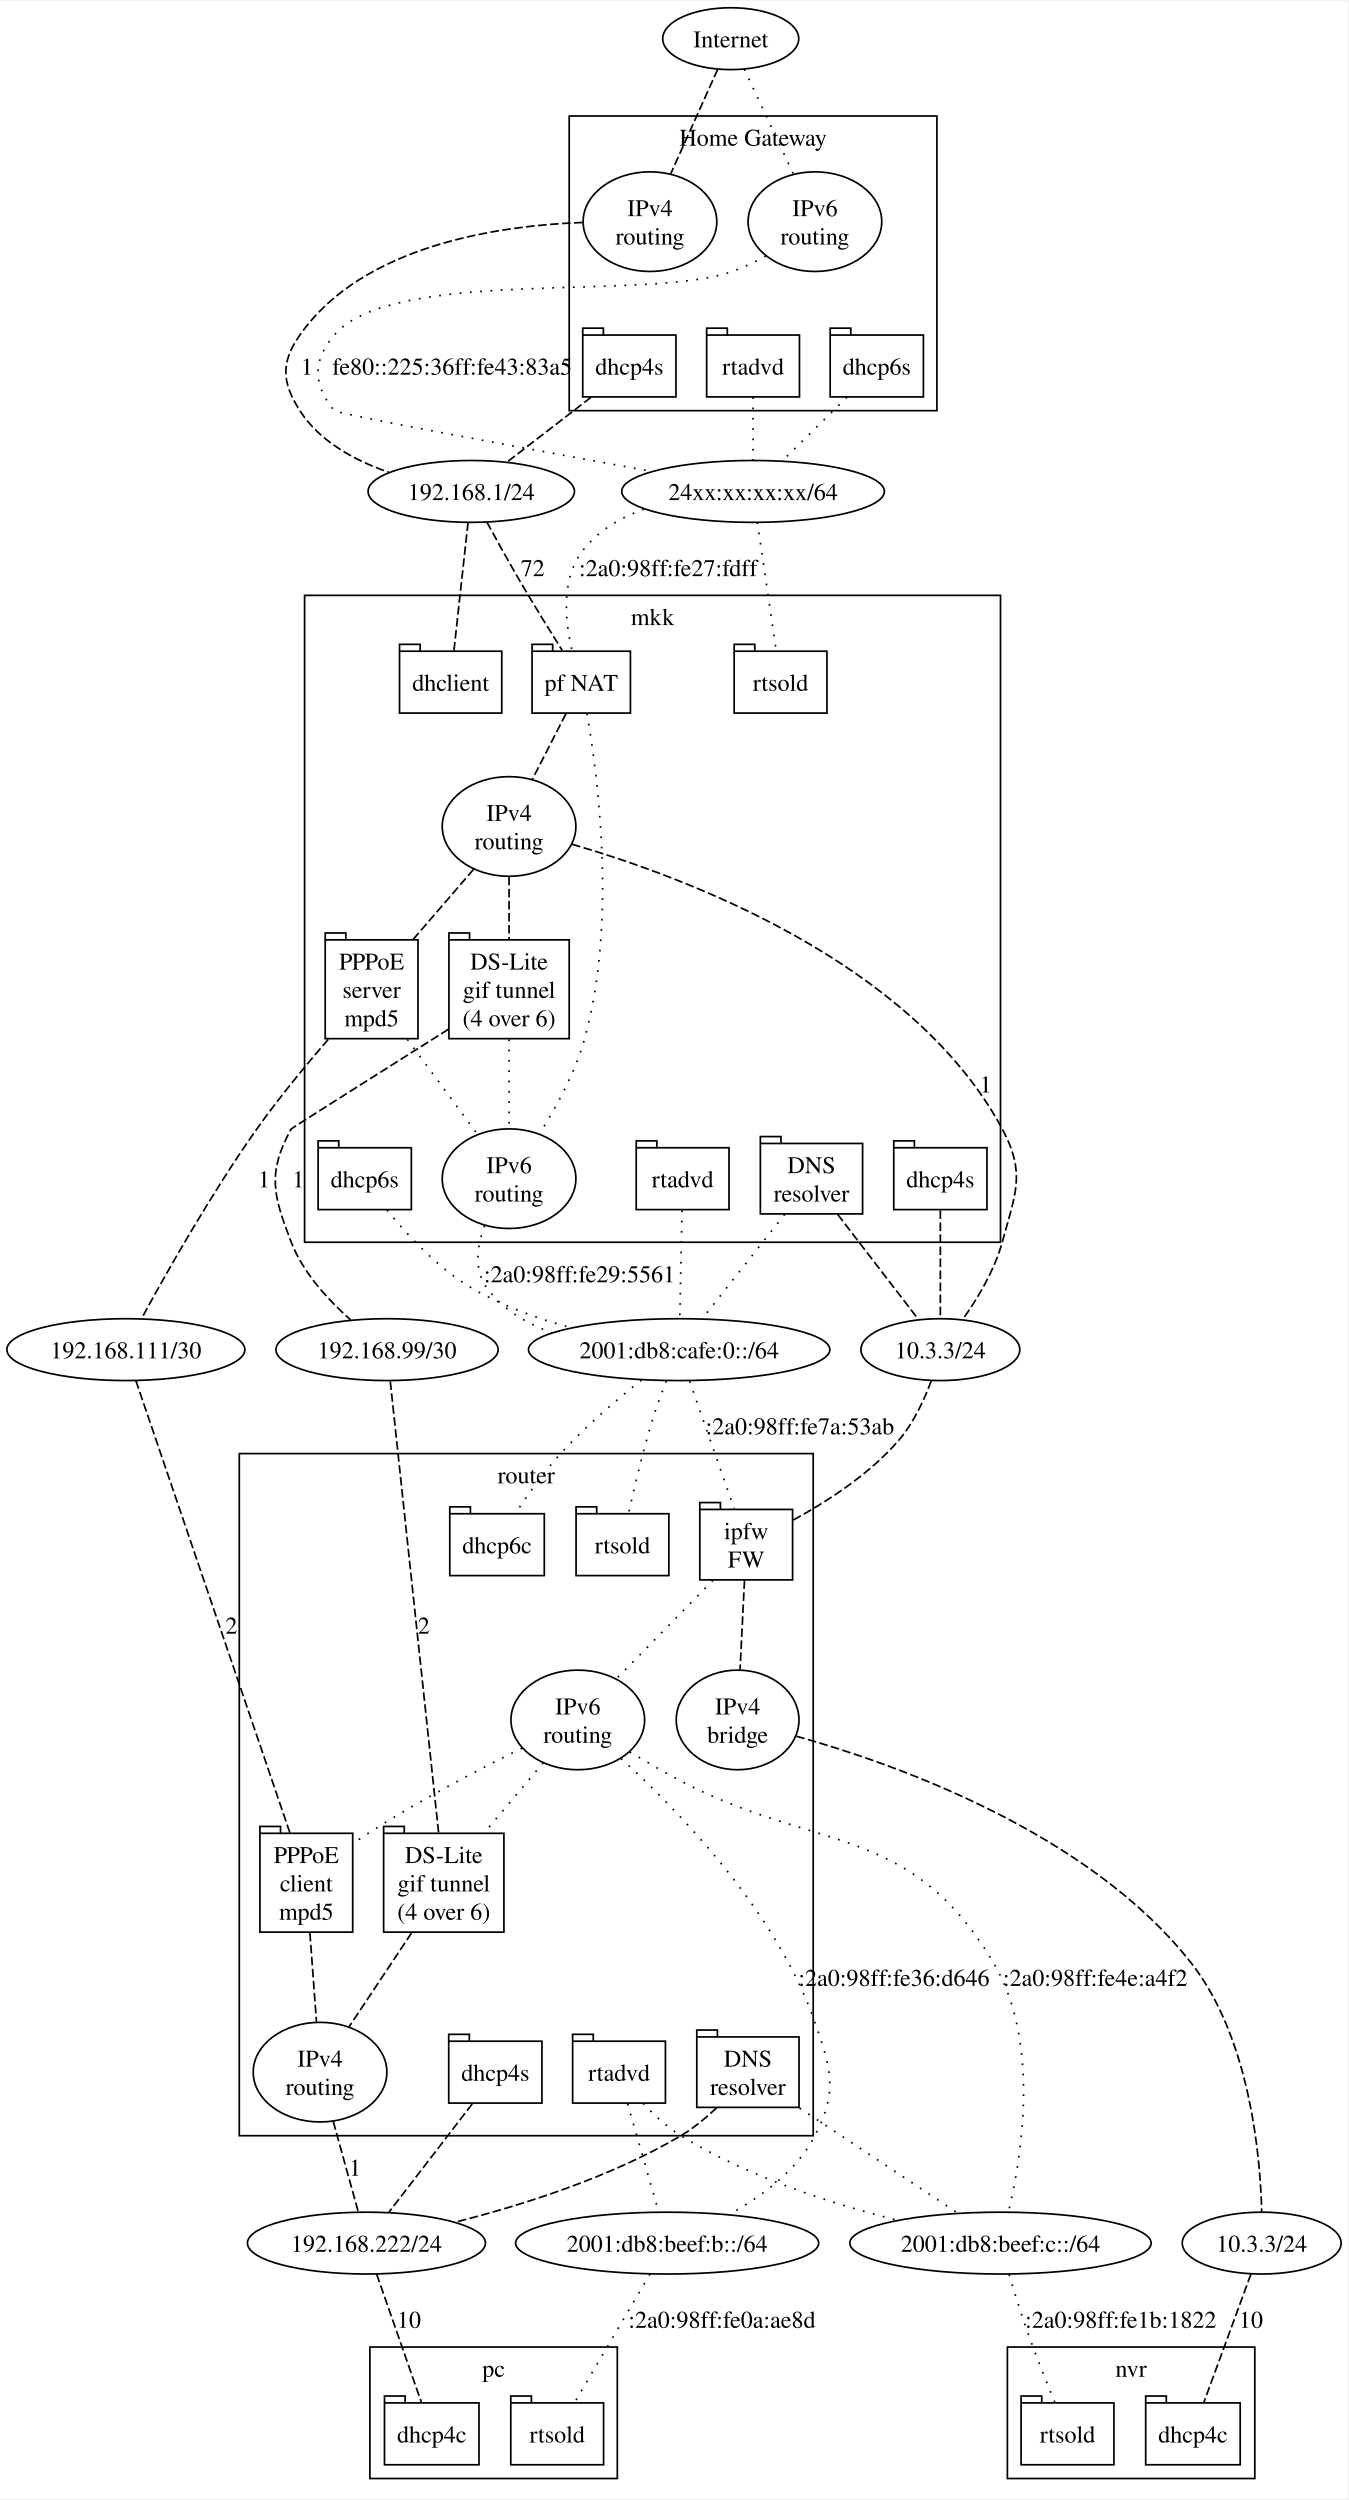
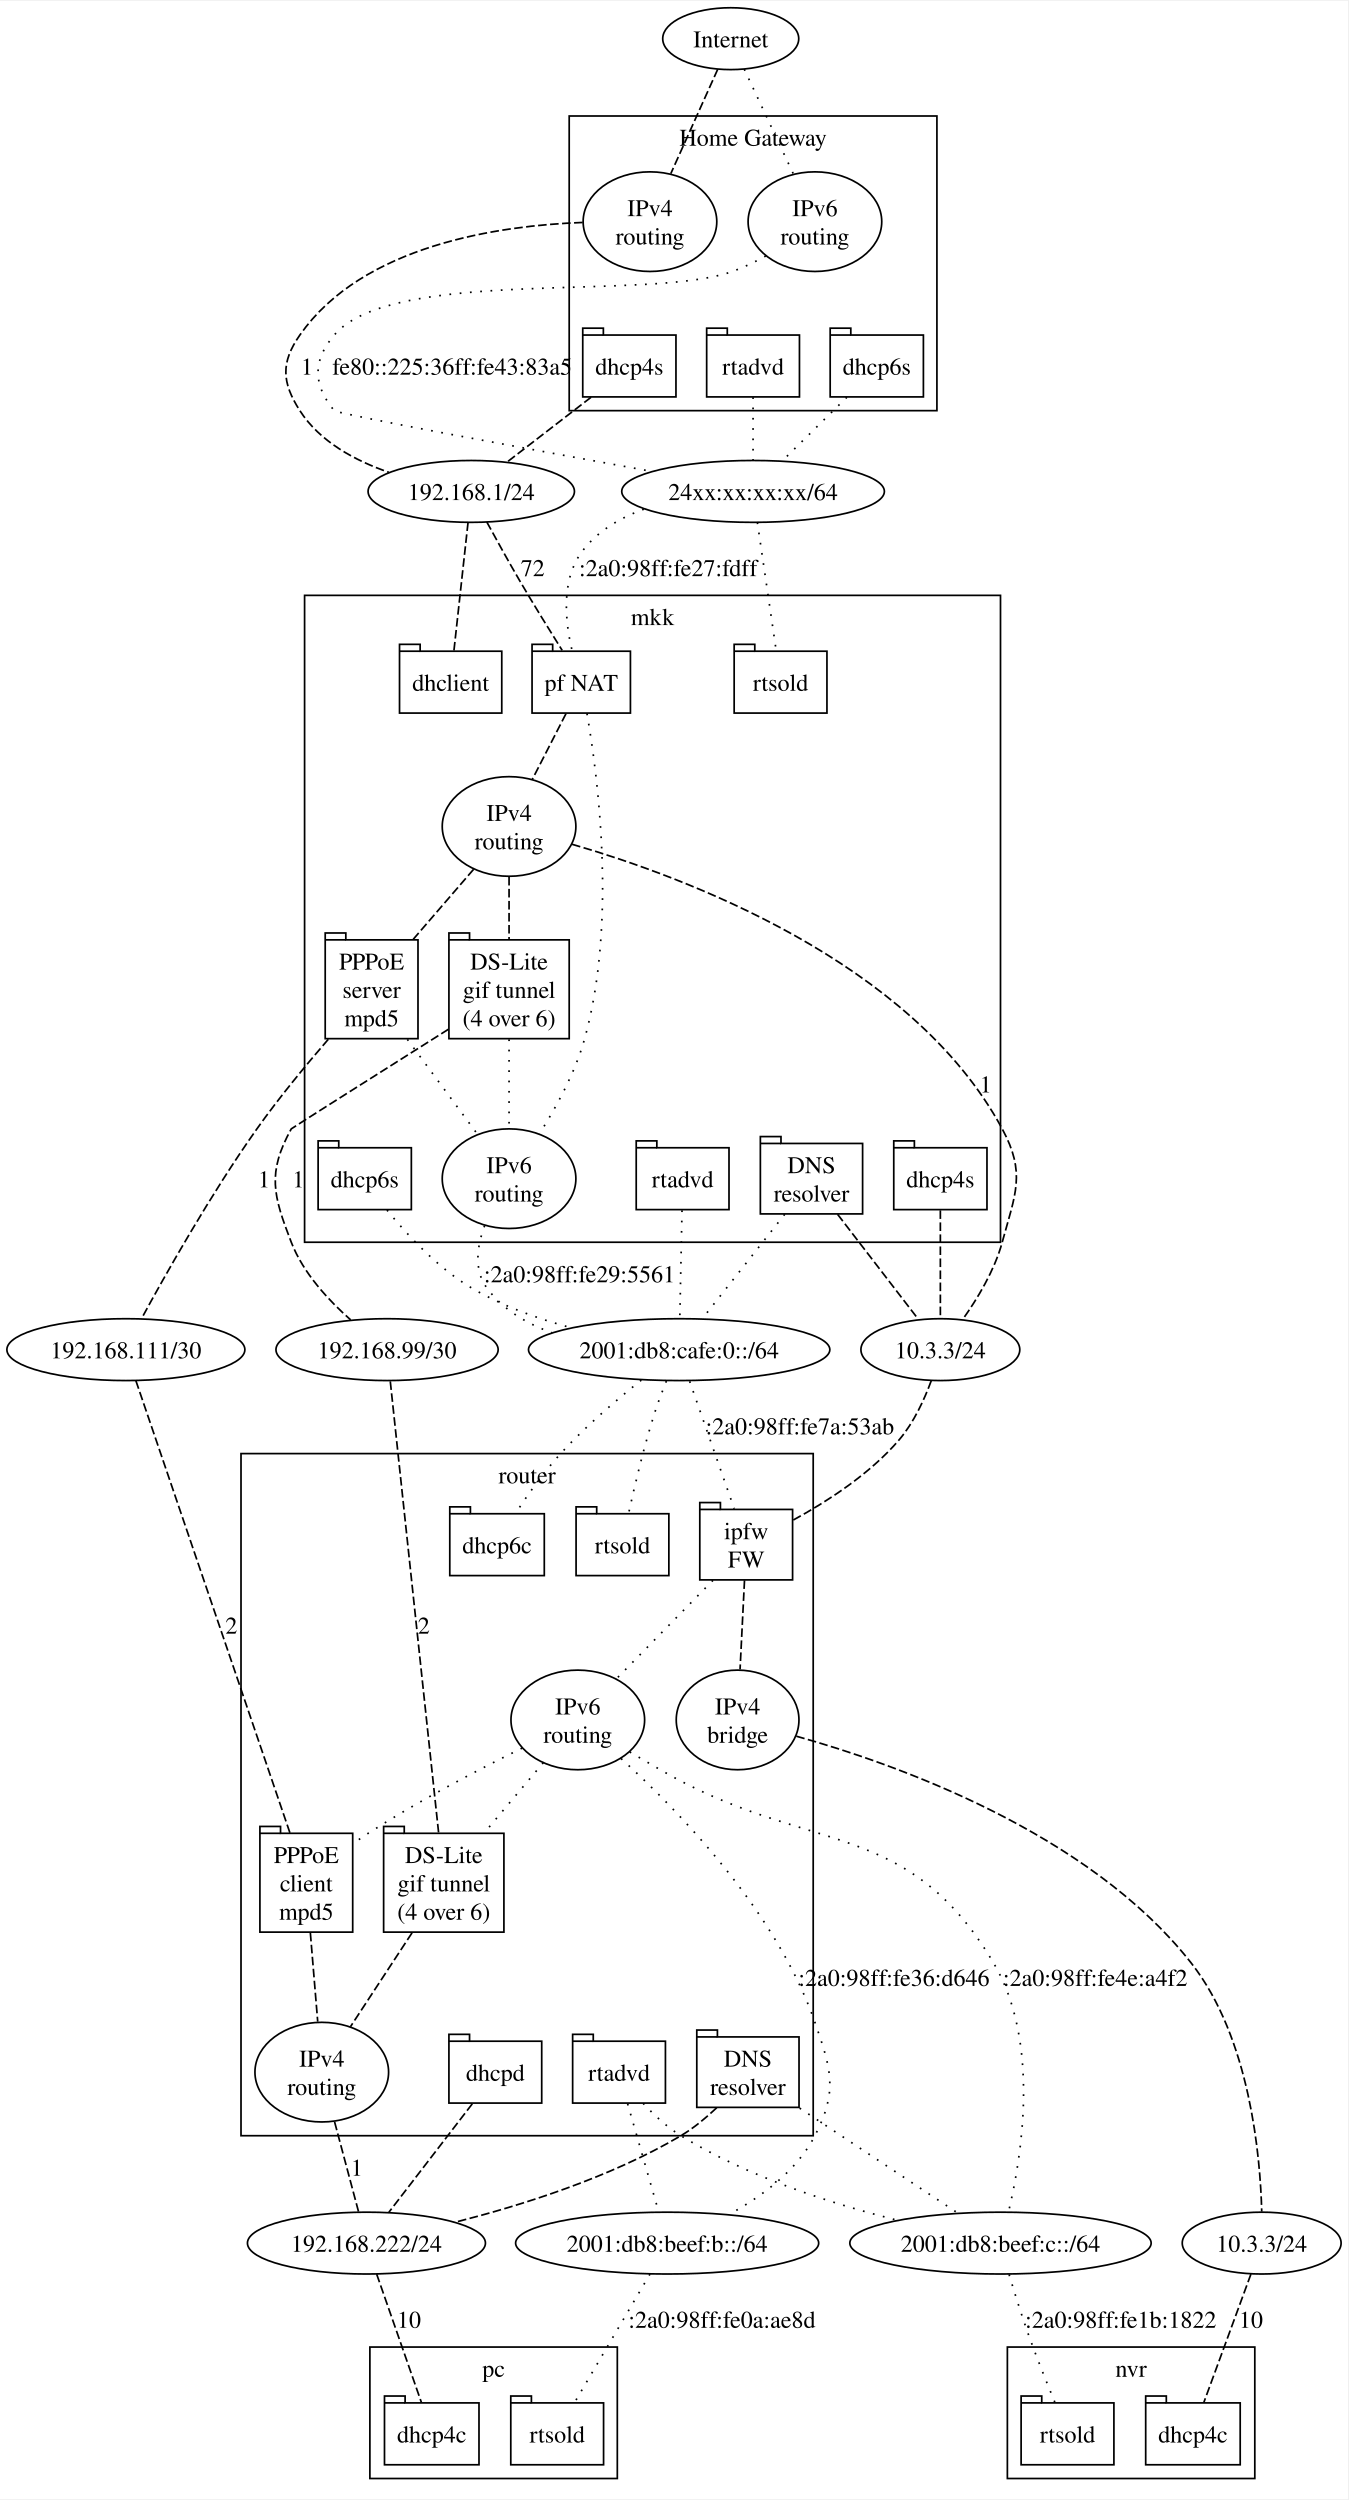
<svg xmlns="http://www.w3.org/2000/svg" width="784pt" height="1454pt" viewBox="0.00 0.00 784.50 1453.91">
  <g id="graph0" class="graph" transform="scale(1 1) rotate(0) translate(4 1449.91)">
    <polygon fill="white" stroke="none" points="-4,4 -4,-1449.91 780.5,-1449.91 780.5,4 -4,4" />
    <g id="clust1" class="cluster">
      <polygon fill="none" stroke="black" points="327.26,-1211.43 327.26,-1382.91 541.26,-1382.91 541.26,-1211.43 327.26,-1211.43" />
      <text text-anchor="middle" x="434.26" y="-1365.61" font-family="Times,serif" font-size="14.00">Home Gateway</text>
    </g>
    <g id="clust4" class="cluster">
      <polygon fill="none" stroke="black" points="173.26,-727.47 173.26,-1103.93 578.26,-1103.93 578.26,-727.47 173.26,-727.47" />
      <text text-anchor="middle" x="375.76" y="-1086.63" font-family="Times,serif" font-size="14.00">mkk</text>
    </g>
    <g id="clust8" class="cluster">
-       <polygon fill="none" stroke="black" points="135.26,-207.5 135.26,-604.47 469.26,-604.47 469.26,-207.5 135.26,-207.5" />
-       <text text-anchor="middle" x="302.26" y="-587.17" font-family="Times,serif" font-size="14.00">router</text>
+       <polygon fill="none" stroke="black" points="136.26,-207.5 136.26,-604.47 469.26,-604.47 469.26,-207.5 136.26,-207.5" />
+       <text text-anchor="middle" x="302.76" y="-587.17" font-family="Times,serif" font-size="14.00">router</text>
    </g>
    <g id="clust12" class="cluster">
      <polygon fill="none" stroke="black" points="211.26,-8 211.26,-84.5 355.26,-84.5 355.26,-8 211.26,-8" />
      <text text-anchor="middle" x="283.26" y="-67.2" font-family="Times,serif" font-size="14.00">pc</text>
    </g>
    <g id="clust13" class="cluster">
      <polygon fill="none" stroke="black" points="582.26,-8 582.26,-84.5 726.26,-84.5 726.26,-8 582.26,-8" />
      <text text-anchor="middle" x="654.26" y="-67.2" font-family="Times,serif" font-size="14.00">nvr</text>
    </g>
    <g id="node1" class="node">
      <ellipse fill="none" stroke="black" cx="421.26" cy="-1427.91" rx="39.58" ry="18" />
      <text text-anchor="middle" x="421.26" y="-1422.86" font-family="Times,serif" font-size="14.00">Internet</text>
    </g>
    <g id="node2" class="node">
      <ellipse fill="none" stroke="black" cx="374.26" cy="-1321.42" rx="38.89" ry="28.99" />
      <text text-anchor="middle" x="374.26" y="-1324.62" font-family="Times,serif" font-size="14.00">IPv4</text>
      <text text-anchor="middle" x="374.26" y="-1308.12" font-family="Times,serif" font-size="14.00">routing</text>
    </g>
    <g id="edge5" class="edge">
      <path fill="none" stroke="black" stroke-dasharray="5,2" d="M413.71,-1410.13C406.34,-1393.74 395.01,-1368.55 386.38,-1349.36" />
    </g>
    <g id="node3" class="node">
      <ellipse fill="none" stroke="black" cx="470.26" cy="-1321.42" rx="38.89" ry="28.99" />
      <text text-anchor="middle" x="470.26" y="-1324.62" font-family="Times,serif" font-size="14.00">IPv6</text>
      <text text-anchor="middle" x="470.26" y="-1308.12" font-family="Times,serif" font-size="14.00">routing</text>
    </g>
    <g id="edge30" class="edge">
      <path fill="none" stroke="black" stroke-dasharray="1,5" d="M429.14,-1410.13C436.87,-1393.63 448.8,-1368.19 457.82,-1348.96" />
    </g>
    <g id="node4" class="node">
      <polygon fill="none" stroke="black" points="389.39,-1255.43 347.14,-1255.43 347.14,-1259.43 335.14,-1259.43 335.14,-1219.43 389.39,-1219.43 389.39,-1255.43" />
      <polyline fill="none" stroke="black" points="335.14,-1255.43 347.14,-1255.43" />
      <text text-anchor="middle" x="362.26" y="-1232.38" font-family="Times,serif" font-size="14.00">dhcp4s</text>
    </g>
    <g id="node7" class="node">
      <ellipse fill="none" stroke="black" cx="270.26" cy="-1164.43" rx="60.05" ry="18" />
      <text text-anchor="middle" x="270.26" y="-1159.38" font-family="Times,serif" font-size="14.00">192.168.1/24</text>
    </g>
    <g id="edge6" class="edge">
      <path fill="none" stroke="black" stroke-dasharray="5,2" d="M335.08,-1320.95C286.94,-1319.2 207.18,-1307.95 170.51,-1255.43 159.32,-1239.4 159.97,-1227.9 170.51,-1211.43 182.08,-1193.36 202.74,-1182.29 222.28,-1175.56" />
      <text text-anchor="middle" x="174.64" y="-1232.38" font-family="Times,serif" font-size="14.00">1</text>
    </g>
    <g id="node8" class="node">
      <ellipse fill="none" stroke="black" cx="434.26" cy="-1164.43" rx="76.43" ry="18" />
      <text text-anchor="middle" x="434.26" y="-1159.38" font-family="Times,serif" font-size="14.00">24xx:xx:xx:xx/64</text>
    </g>
    <g id="edge31" class="edge">
      <path fill="none" stroke="black" stroke-dasharray="1,5" d="M441.66,-1301.45C435.46,-1298 428.81,-1294.77 422.26,-1292.43 373.15,-1274.89 224.36,-1295.11 190.51,-1255.43 177.82,-1240.55 178.03,-1226.49 190.51,-1211.43 192,-1209.63 303.44,-1189.14 375.1,-1176.12" />
      <text text-anchor="middle" x="259.14" y="-1232.38" font-family="Times,serif" font-size="14.00">fe80::225:36ff:fe43:83a5</text>
    </g>
    <g id="edge7" class="edge">
      <path fill="none" stroke="black" stroke-dasharray="5,2" d="M339.99,-1219.24C325.21,-1207.83 305.92,-1192.95 291.38,-1181.73" />
    </g>
    <g id="node5" class="node">
      <polygon fill="none" stroke="black" points="461.26,-1255.43 419.26,-1255.43 419.26,-1259.43 407.26,-1259.43 407.26,-1219.43 461.26,-1219.43 461.26,-1255.43" />
      <polyline fill="none" stroke="black" points="407.26,-1255.43 419.26,-1255.43" />
      <text text-anchor="middle" x="434.26" y="-1232.38" font-family="Times,serif" font-size="14.00">rtadvd</text>
    </g>
    <g id="edge32" class="edge">
      <path fill="none" stroke="black" stroke-dasharray="1,5" d="M434.26,-1219.24C434.26,-1208.08 434.26,-1193.59 434.26,-1182.46" />
    </g>
    <g id="node6" class="node">
      <polygon fill="none" stroke="black" points="533.39,-1255.43 491.14,-1255.43 491.14,-1259.43 479.14,-1259.43 479.14,-1219.43 533.39,-1219.43 533.39,-1255.43" />
      <polyline fill="none" stroke="black" points="479.14,-1255.43 491.14,-1255.43" />
      <text text-anchor="middle" x="506.26" y="-1232.38" font-family="Times,serif" font-size="14.00">dhcp6s</text>
    </g>
    <g id="edge33" class="edge">
      <path fill="none" stroke="black" stroke-dasharray="1,5" d="M488.84,-1219.24C477.35,-1207.92 462.39,-1193.16 451.04,-1181.97" />
    </g>
    <g id="node9" class="node">
      <polygon fill="none" stroke="black" points="362.89,-1071.43 317.64,-1071.43 317.64,-1075.43 305.64,-1075.43 305.64,-1035.43 362.89,-1035.43 362.89,-1071.43" />
      <polyline fill="none" stroke="black" points="305.64,-1071.43 317.64,-1071.43" />
      <text text-anchor="middle" x="334.26" y="-1048.38" font-family="Times,serif" font-size="14.00">pf NAT</text>
    </g>
    <g id="edge8" class="edge">
      <path fill="none" stroke="black" stroke-dasharray="5,2" d="M279.31,-1146.62C284.81,-1136.5 292.06,-1123.4 298.76,-1111.93 306.7,-1098.36 316.06,-1083.24 323.17,-1071.92" />
      <text text-anchor="middle" x="306.01" y="-1115.13" font-family="Times,serif" font-size="14.00">72</text>
    </g>
    <g id="node10" class="node">
      <polygon fill="none" stroke="black" points="288.01,-1071.43 240.51,-1071.43 240.51,-1075.43 228.51,-1075.43 228.51,-1035.43 288.01,-1035.43 288.01,-1071.43" />
      <polyline fill="none" stroke="black" points="228.51,-1071.43 240.51,-1071.43" />
      <text text-anchor="middle" x="258.26" y="-1048.38" font-family="Times,serif" font-size="14.00">dhclient</text>
    </g>
    <g id="edge9" class="edge">
      <path fill="none" stroke="black" stroke-dasharray="5,2" d="M268.39,-1146.4C266.15,-1126.04 262.42,-1092.17 260.17,-1071.7" />
    </g>
    <g id="edge35" class="edge">
      <path fill="none" stroke="black" stroke-dasharray="1,5" d="M370.67,-1154.08C356.36,-1148.87 342.82,-1140.83 334.01,-1128.43 322.34,-1111.99 325.08,-1087.88 328.94,-1071.69" />
      <text text-anchor="middle" x="384.89" y="-1115.13" font-family="Times,serif" font-size="14.00">:2a0:98ff:fe27:fdff</text>
    </g>
    <g id="node11" class="node">
      <polygon fill="none" stroke="black" points="477.26,-1071.43 435.26,-1071.43 435.26,-1075.43 423.26,-1075.43 423.26,-1035.43 477.26,-1035.43 477.26,-1071.43" />
      <polyline fill="none" stroke="black" points="423.26,-1071.43 435.26,-1071.43" />
      <text text-anchor="middle" x="450.26" y="-1048.38" font-family="Times,serif" font-size="14.00">rtsold</text>
    </g>
    <g id="edge34" class="edge">
      <path fill="none" stroke="black" stroke-dasharray="1,5" d="M436.76,-1146.4C439.75,-1126.04 444.73,-1092.17 447.73,-1071.7" />
    </g>
    <g id="node12" class="node">
      <ellipse fill="none" stroke="black" cx="292.26" cy="-969.44" rx="38.89" ry="28.99" />
      <text text-anchor="middle" x="292.26" y="-972.64" font-family="Times,serif" font-size="14.00">IPv4</text>
      <text text-anchor="middle" x="292.26" y="-956.14" font-family="Times,serif" font-size="14.00">routing</text>
    </g>
    <g id="edge10" class="edge">
      <path fill="none" stroke="black" stroke-dasharray="5,2" d="M325.36,-1035.04C319.67,-1023.95 312.2,-1009.36 305.79,-996.85" />
    </g>
    <g id="node13" class="node">
      <ellipse fill="none" stroke="black" cx="292.26" cy="-764.46" rx="38.89" ry="28.99" />
      <text text-anchor="middle" x="292.26" y="-767.66" font-family="Times,serif" font-size="14.00">IPv6</text>
      <text text-anchor="middle" x="292.26" y="-751.16" font-family="Times,serif" font-size="14.00">routing</text>
    </g>
    <g id="edge36" class="edge">
      <path fill="none" stroke="black" stroke-dasharray="1,5" d="M337.6,-1035.15C343.86,-999.15 355.14,-913.82 336.26,-845.95 330.76,-826.16 319.63,-805.87 309.94,-790.62" />
    </g>
    <g id="node14" class="node">
      <polygon fill="none" stroke="black" points="570.39,-782.46 528.14,-782.46 528.14,-786.46 516.14,-786.46 516.14,-746.46 570.39,-746.46 570.39,-782.46" />
      <polyline fill="none" stroke="black" points="516.14,-782.46 528.14,-782.46" />
      <text text-anchor="middle" x="543.26" y="-759.41" font-family="Times,serif" font-size="14.00">dhcp4s</text>
    </g>
    <g id="node15" class="node">
      <polygon fill="none" stroke="black" points="239.26,-903.45 197.26,-903.45 197.26,-907.45 185.26,-907.45 185.26,-845.95 239.26,-845.95 239.26,-903.45" />
      <polyline fill="none" stroke="black" points="185.26,-903.45 197.26,-903.45" />
      <text text-anchor="middle" x="212.26" y="-886.15" font-family="Times,serif" font-size="14.00">PPPoE</text>
      <text text-anchor="middle" x="212.26" y="-869.65" font-family="Times,serif" font-size="14.00">server</text>
      <text text-anchor="middle" x="212.26" y="-853.15" font-family="Times,serif" font-size="14.00">mpd5</text>
    </g>
    <g id="edge11" class="edge">
      <path fill="none" stroke="black" stroke-dasharray="5,2" d="M271.66,-944.56C260.92,-932.11 247.72,-916.8 236.49,-903.78" />
    </g>
    <g id="node16" class="node">
      <polygon fill="none" stroke="black" points="327.26,-903.45 269.26,-903.45 269.26,-907.45 257.26,-907.45 257.26,-845.95 327.26,-845.95 327.26,-903.45" />
      <polyline fill="none" stroke="black" points="257.26,-903.45 269.26,-903.45" />
      <text text-anchor="middle" x="292.26" y="-886.15" font-family="Times,serif" font-size="14.00">DS-Lite</text>
      <text text-anchor="middle" x="292.26" y="-869.65" font-family="Times,serif" font-size="14.00">gif tunnel</text>
      <text text-anchor="middle" x="292.26" y="-853.15" font-family="Times,serif" font-size="14.00">(4 over 6)</text>
    </g>
    <g id="edge13" class="edge">
      <path fill="none" stroke="black" stroke-dasharray="5,2" d="M292.26,-940.11C292.26,-928.6 292.26,-915.34 292.26,-903.85" />
    </g>
    <g id="node20" class="node">
      <ellipse fill="none" stroke="black" cx="543.26" cy="-664.97" rx="46.23" ry="18" />
      <text text-anchor="middle" x="543.26" y="-659.92" font-family="Times,serif" font-size="14.00">10.3.3/24</text>
    </g>
    <g id="edge15" class="edge">
      <path fill="none" stroke="black" stroke-dasharray="5,2" d="M328.91,-959.08C393.71,-940.3 526.6,-891.19 579.26,-793.45 593.17,-767.63 586.94,-755.77 579.26,-727.47 574.8,-710.99 564.68,-694.4 556.31,-682.62" />
      <text text-anchor="middle" x="569.64" y="-814.65" font-family="Times,serif" font-size="14.00">1</text>
    </g>
    <g id="node17" class="node">
      <polygon fill="none" stroke="black" points="420.26,-782.46 378.26,-782.46 378.26,-786.46 366.26,-786.46 366.26,-746.46 420.26,-746.46 420.26,-782.46" />
      <polyline fill="none" stroke="black" points="366.26,-782.46 378.26,-782.46" />
      <text text-anchor="middle" x="393.26" y="-759.41" font-family="Times,serif" font-size="14.00">rtadvd</text>
    </g>
    <g id="node21" class="node">
      <ellipse fill="none" stroke="black" cx="391.26" cy="-664.97" rx="87.69" ry="18" />
      <text text-anchor="middle" x="391.26" y="-659.92" font-family="Times,serif" font-size="14.00">2001:db8:cafe:0::/64</text>
    </g>
    <g id="edge39" class="edge">
      <path fill="none" stroke="black" stroke-dasharray="1,5" d="M278.02,-737.12C273.61,-725.12 271.65,-711.32 279.26,-700.97 288.56,-688.33 302.39,-680.13 317.2,-674.83" />
      <text text-anchor="middle" x="333.26" y="-704.17" font-family="Times,serif" font-size="14.00">:2a0:98ff:fe29:5561</text>
    </g>
    <g id="edge16" class="edge">
      <path fill="none" stroke="black" stroke-dasharray="5,2" d="M543.26,-746.03C543.26,-728.28 543.26,-700.93 543.26,-683.24" />
    </g>
    <g id="edge37" class="edge">
      <path fill="none" stroke="black" stroke-dasharray="1,5" d="M233.07,-845.54C245.76,-828.38 261.82,-806.65 274.01,-790.16" />
    </g>
    <g id="node22" class="node">
      <ellipse fill="none" stroke="black" cx="69.26" cy="-664.97" rx="69.26" ry="18" />
      <text text-anchor="middle" x="69.26" y="-659.92" font-family="Times,serif" font-size="14.00">192.168.111/30</text>
    </g>
    <g id="edge12" class="edge">
      <path fill="none" stroke="black" stroke-dasharray="5,2" d="M187.05,-845.58C174.06,-830.56 158.3,-811.49 145.51,-793.45 118.68,-755.57 91.88,-707.93 78.34,-682.99" />
      <text text-anchor="middle" x="149.64" y="-759.41" font-family="Times,serif" font-size="14.00">1</text>
    </g>
    <g id="edge38" class="edge">
      <path fill="none" stroke="black" stroke-dasharray="1,5" d="M292.26,-845.54C292.26,-829.63 292.26,-809.8 292.26,-793.85" />
    </g>
    <g id="node23" class="node">
      <ellipse fill="none" stroke="black" cx="221.26" cy="-664.97" rx="64.66" ry="18" />
      <text text-anchor="middle" x="221.26" y="-659.92" font-family="Times,serif" font-size="14.00">192.168.99/30</text>
    </g>
    <g id="edge14" class="edge">
      <path fill="none" stroke="black" stroke-dasharray="5,2" d="M257.02,-851.45C219.57,-827.81 165.68,-793.75 165.51,-793.45 151.37,-767.76 154.96,-754.83 165.51,-727.47 172.47,-709.45 187.41,-693.44 200.08,-682.28" />
      <text text-anchor="middle" x="169.64" y="-759.41" font-family="Times,serif" font-size="14.00">1</text>
    </g>
    <g id="edge40" class="edge">
      <path fill="none" stroke="black" stroke-dasharray="1,5" d="M392.91,-746.03C392.54,-728.28 391.98,-700.93 391.62,-683.24" />
    </g>
    <g id="node18" class="node">
      <polygon fill="none" stroke="black" points="235.39,-782.46 193.14,-782.46 193.14,-786.46 181.14,-786.46 181.14,-746.46 235.39,-746.46 235.39,-782.46" />
      <polyline fill="none" stroke="black" points="181.14,-782.46 193.14,-782.46" />
      <text text-anchor="middle" x="208.26" y="-759.41" font-family="Times,serif" font-size="14.00">dhcp6s</text>
    </g>
    <g id="edge41" class="edge">
      <path fill="none" stroke="black" stroke-dasharray="1,5" d="M221.21,-746.2C232.65,-732.11 250.55,-712.66 270.26,-700.97 287.85,-690.53 308.73,-683.05 328.15,-677.76" />
    </g>
    <g id="node19" class="node">
      <polygon fill="none" stroke="black" points="498.01,-784.96 450.51,-784.96 450.51,-788.96 438.51,-788.96 438.51,-743.96 498.01,-743.96 498.01,-784.96" />
      <polyline fill="none" stroke="black" points="438.51,-784.96 450.51,-784.96" />
      <text text-anchor="middle" x="468.26" y="-767.66" font-family="Times,serif" font-size="14.00">DNS</text>
      <text text-anchor="middle" x="468.26" y="-751.16" font-family="Times,serif" font-size="14.00">resolver</text>
    </g>
    <g id="edge17" class="edge">
      <path fill="none" stroke="black" stroke-dasharray="5,2" d="M483.44,-743.73C497.22,-725.81 517.33,-699.67 530.36,-682.74" />
    </g>
    <g id="edge42" class="edge">
      <path fill="none" stroke="black" stroke-dasharray="1,5" d="M452.68,-743.73C438.62,-725.92 418.14,-700 404.77,-683.06" />
    </g>
    <g id="node24" class="node">
      <polygon fill="none" stroke="black" points="457.26,-571.97 415.26,-571.97 415.26,-575.97 403.26,-575.97 403.26,-530.97 457.26,-530.97 457.26,-571.97" />
      <polyline fill="none" stroke="black" points="403.26,-571.97 415.26,-571.97" />
      <text text-anchor="middle" x="430.26" y="-554.67" font-family="Times,serif" font-size="14.00">ipfw</text>
      <text text-anchor="middle" x="430.26" y="-538.17" font-family="Times,serif" font-size="14.00">FW</text>
    </g>
    <g id="edge18" class="edge">
      <path fill="none" stroke="black" stroke-dasharray="5,2" d="M537.96,-646.87C534.02,-636.16 527.85,-622.52 519.26,-612.47 502.2,-592.49 476.93,-576.31 457.68,-565.82" />
    </g>
    <g id="edge43" class="edge">
      <path fill="none" stroke="black" stroke-dasharray="1,5" d="M397.36,-646.54C404.39,-626.45 415.91,-593.49 423.29,-572.4" />
      <text text-anchor="middle" x="461.51" y="-615.67" font-family="Times,serif" font-size="14.00">:2a0:98ff:fe7a:53ab</text>
    </g>
    <g id="node25" class="node">
      <polygon fill="none" stroke="black" points="385.26,-569.47 343.26,-569.47 343.26,-573.47 331.26,-573.47 331.26,-533.47 385.26,-533.47 385.26,-569.47" />
      <polyline fill="none" stroke="black" points="331.26,-569.47 343.26,-569.47" />
      <text text-anchor="middle" x="358.26" y="-546.42" font-family="Times,serif" font-size="14.00">rtsold</text>
    </g>
    <g id="edge44" class="edge">
      <path fill="none" stroke="black" stroke-dasharray="1,5" d="M383.81,-646.69C381.54,-641.09 379.15,-634.82 377.26,-628.97 370.8,-608.91 365.23,-585.3 361.83,-569.67" />
    </g>
    <g id="node26" class="node">
      <polygon fill="none" stroke="black" points="312.76,-569.47 269.76,-569.47 269.76,-573.47 257.76,-573.47 257.76,-533.47 312.76,-533.47 312.76,-569.47" />
      <polyline fill="none" stroke="black" points="257.76,-569.47 269.76,-569.47" />
      <text text-anchor="middle" x="285.26" y="-546.42" font-family="Times,serif" font-size="14.00">dhcp6c</text>
    </g>
    <g id="edge45" class="edge">
      <path fill="none" stroke="black" stroke-dasharray="1,5" d="M369.23,-647.23C355.05,-635.94 336.64,-620.25 322.26,-604.47 312.42,-593.65 302.89,-580.17 295.97,-569.64" />
    </g>
    <g id="node29" class="node">
      <polygon fill="none" stroke="black" points="201.26,-383.48 159.26,-383.48 159.26,-387.48 147.26,-387.48 147.26,-325.98 201.26,-325.98 201.26,-383.48" />
      <polyline fill="none" stroke="black" points="147.26,-383.48 159.26,-383.48" />
      <text text-anchor="middle" x="174.26" y="-366.18" font-family="Times,serif" font-size="14.00">PPPoE</text>
      <text text-anchor="middle" x="174.26" y="-349.68" font-family="Times,serif" font-size="14.00">client</text>
      <text text-anchor="middle" x="174.26" y="-333.18" font-family="Times,serif" font-size="14.00">mpd5</text>
    </g>
    <g id="edge22" class="edge">
      <path fill="none" stroke="black" stroke-dasharray="5,2" d="M75.06,-646.95C92.3,-596.35 143.39,-446.37 164.73,-383.72" />
      <text text-anchor="middle" x="130.64" y="-499.67" font-family="Times,serif" font-size="14.00">2</text>
    </g>
    <g id="node30" class="node">
      <polygon fill="none" stroke="black" points="289.26,-383.48 231.26,-383.48 231.26,-387.48 219.26,-387.48 219.26,-325.98 289.26,-325.98 289.26,-383.48" />
      <polyline fill="none" stroke="black" points="219.26,-383.48 231.26,-383.48" />
      <text text-anchor="middle" x="254.26" y="-366.18" font-family="Times,serif" font-size="14.00">DS-Lite</text>
      <text text-anchor="middle" x="254.26" y="-349.68" font-family="Times,serif" font-size="14.00">gif tunnel</text>
      <text text-anchor="middle" x="254.26" y="-333.18" font-family="Times,serif" font-size="14.00">(4 over 6)</text>
    </g>
    <g id="edge24" class="edge">
      <path fill="none" stroke="black" stroke-dasharray="5,2" d="M223.13,-646.51C228.6,-595.44 244.6,-446 251.28,-383.61" />
      <text text-anchor="middle" x="242.64" y="-499.67" font-family="Times,serif" font-size="14.00">2</text>
    </g>
    <g id="node27" class="node">
      <ellipse fill="none" stroke="black" cx="332.26" cy="-449.47" rx="38.89" ry="28.99" />
      <text text-anchor="middle" x="332.26" y="-452.67" font-family="Times,serif" font-size="14.00">IPv6</text>
      <text text-anchor="middle" x="332.26" y="-436.17" font-family="Times,serif" font-size="14.00">routing</text>
    </g>
    <g id="edge48" class="edge">
      <path fill="none" stroke="black" stroke-dasharray="1,5" d="M410.9,-530.71C394.73,-514.21 371.65,-490.66 354.67,-473.34" />
    </g>
    <g id="node28" class="node">
      <ellipse fill="none" stroke="black" cx="425.26" cy="-449.47" rx="35.71" ry="28.99" />
      <text text-anchor="middle" x="425.26" y="-452.67" font-family="Times,serif" font-size="14.00">IPv4</text>
      <text text-anchor="middle" x="425.26" y="-436.17" font-family="Times,serif" font-size="14.00">bridge</text>
    </g>
    <g id="edge19" class="edge">
      <path fill="none" stroke="black" stroke-dasharray="5,2" d="M429.28,-530.71C428.54,-515.91 427.51,-495.45 426.69,-478.9" />
    </g>
    <g id="edge46" class="edge">
      <path fill="none" stroke="black" stroke-dasharray="1,5" d="M299.84,-433.06C274.76,-420.7 239.5,-402.35 210.26,-383.48 207.35,-381.6 204.37,-379.54 201.44,-377.43" />
    </g>
    <g id="edge47" class="edge">
      <path fill="none" stroke="black" stroke-dasharray="1,5" d="M312.18,-424.59C301.71,-412.14 288.83,-396.83 277.89,-383.82" />
    </g>
    <g id="node36" class="node">
      <ellipse fill="none" stroke="black" cx="384.26" cy="-145" rx="88.2" ry="18" />
      <text text-anchor="middle" x="384.26" y="-139.95" font-family="Times,serif" font-size="14.00">2001:db8:beef:b::/64</text>
    </g>
    <g id="edge49" class="edge">
      <path fill="none" stroke="black" stroke-dasharray="1,5" d="M357.45,-426.99C390.77,-396.74 447.89,-338 470.26,-273.48 479.88,-245.78 483.68,-233.58 470.26,-207.5 459.77,-187.1 439.02,-171.95 420.53,-161.8" />
      <text text-anchor="middle" x="516.26" y="-294.68" font-family="Times,serif" font-size="14.00">:2a0:98ff:fe36:d646</text>
    </g>
    <g id="node38" class="node">
      <ellipse fill="none" stroke="black" cx="578.26" cy="-145" rx="87.69" ry="18" />
      <text text-anchor="middle" x="578.26" y="-139.95" font-family="Times,serif" font-size="14.00">2001:db8:beef:c::/64</text>
    </g>
    <g id="edge50" class="edge">
      <path fill="none" stroke="black" stroke-dasharray="1,5" d="M362.47,-430.84C368.37,-427.4 374.51,-423.83 380.26,-420.48 466.43,-370.38 523.45,-393.73 574.26,-307.98 601.66,-261.76 590.4,-194.34 582.92,-163.09" />
      <text text-anchor="middle" x="633.39" y="-294.68" font-family="Times,serif" font-size="14.00">:2a0:98ff:fe4e:a4f2</text>
    </g>
    <g id="node37" class="node">
      <ellipse fill="none" stroke="black" cx="730.26" cy="-145" rx="46.23" ry="18" />
      <text text-anchor="middle" x="730.26" y="-139.95" font-family="Times,serif" font-size="14.00">10.3.3/24</text>
    </g>
    <g id="edge21" class="edge">
      <path fill="none" stroke="black" stroke-dasharray="5,2" d="M459.41,-440.01C516.11,-424.14 629.37,-384.39 689.26,-307.98 723.54,-264.26 729.48,-195.31 730.29,-163.34" />
    </g>
    <g id="node31" class="node">
-       <ellipse fill="none" stroke="black" cx="182.26" cy="-244.49" rx="38.89" ry="28.99" />
-       <text text-anchor="middle" x="182.26" y="-247.69" font-family="Times,serif" font-size="14.00">IPv4</text>
-       <text text-anchor="middle" x="182.26" y="-231.19" font-family="Times,serif" font-size="14.00">routing</text>
+       <ellipse fill="none" stroke="black" cx="183.26" cy="-244.49" rx="38.89" ry="28.99" />
+       <text text-anchor="middle" x="183.26" y="-247.69" font-family="Times,serif" font-size="14.00">IPv4</text>
+       <text text-anchor="middle" x="183.26" y="-231.19" font-family="Times,serif" font-size="14.00">routing</text>
    </g>
    <g id="edge23" class="edge">
-       <path fill="none" stroke="black" stroke-dasharray="5,2" d="M176.35,-325.58C177.52,-309.67 178.99,-289.83 180.17,-273.88" />
+       <path fill="none" stroke="black" stroke-dasharray="5,2" d="M176.61,-325.58C177.93,-309.67 179.58,-289.83 180.9,-273.88" />
    </g>
    <g id="edge25" class="edge">
-       <path fill="none" stroke="black" stroke-dasharray="5,2" d="M235.54,-325.58C224.29,-308.66 210.09,-287.32 199.18,-270.92" />
+       <path fill="none" stroke="black" stroke-dasharray="5,2" d="M235.8,-325.58C224.7,-308.66 210.7,-287.32 199.94,-270.92" />
    </g>
    <g id="node32" class="node">
-       <polygon fill="none" stroke="black" points="311.39,-262.49 269.14,-262.49 269.14,-266.49 257.14,-266.49 257.14,-226.49 311.39,-226.49 311.39,-262.49" />
-       <polyline fill="none" stroke="black" points="257.14,-262.49 269.14,-262.49" />
-       <text text-anchor="middle" x="284.26" y="-239.44" font-family="Times,serif" font-size="14.00">dhcp4s</text>
+       <polygon fill="none" stroke="black" points="311.26,-262.49 269.26,-262.49 269.26,-266.49 257.26,-266.49 257.26,-226.49 311.26,-226.49 311.26,-262.49" />
+       <polyline fill="none" stroke="black" points="257.26,-262.49 269.26,-262.49" />
+       <text text-anchor="middle" x="284.26" y="-239.44" font-family="Times,serif" font-size="14.00">dhcpd</text>
    </g>
    <g id="node35" class="node">
      <ellipse fill="none" stroke="black" cx="209.26" cy="-145" rx="69.26" ry="18" />
      <text text-anchor="middle" x="209.26" y="-139.95" font-family="Times,serif" font-size="14.00">192.168.222/24</text>
    </g>
    <g id="edge20" class="edge">
-       <path fill="none" stroke="black" stroke-dasharray="5,2" d="M189.93,-215.82C194.61,-198.93 200.44,-177.86 204.47,-163.31" />
-       <text text-anchor="middle" x="202.64" y="-184.2" font-family="Times,serif" font-size="14.00">1</text>
+       <path fill="none" stroke="black" stroke-dasharray="5,2" d="M190.72,-215.55C195.22,-198.67 200.81,-177.7 204.67,-163.22" />
+       <text text-anchor="middle" x="203.64" y="-184.2" font-family="Times,serif" font-size="14.00">1</text>
    </g>
    <g id="edge26" class="edge">
      <path fill="none" stroke="black" stroke-dasharray="5,2" d="M270.86,-226.06C257.12,-208.21 235.91,-180.63 222.31,-162.95" />
    </g>
    <g id="node33" class="node">
      <polygon fill="none" stroke="black" points="383.26,-262.49 341.26,-262.49 341.26,-266.49 329.26,-266.49 329.26,-226.49 383.26,-226.49 383.26,-262.49" />
      <polyline fill="none" stroke="black" points="329.26,-262.49 341.26,-262.49" />
      <text text-anchor="middle" x="356.26" y="-239.44" font-family="Times,serif" font-size="14.00">rtadvd</text>
    </g>
    <g id="edge51" class="edge">
      <path fill="none" stroke="black" stroke-dasharray="1,5" d="M361.27,-226.06C366.37,-208.32 374.22,-180.97 379.3,-163.28" />
    </g>
    <g id="edge52" class="edge">
      <path fill="none" stroke="black" stroke-dasharray="1,5" d="M370.3,-226.33C376.46,-219.7 384.14,-212.51 392.26,-207.5 430.92,-183.68 479.84,-167.98 517.81,-158.41" />
    </g>
    <g id="node34" class="node">
      <polygon fill="none" stroke="black" points="461.01,-264.99 413.51,-264.99 413.51,-268.99 401.51,-268.99 401.51,-223.99 461.01,-223.99 461.01,-264.99" />
      <polyline fill="none" stroke="black" points="401.51,-264.99 413.51,-264.99" />
      <text text-anchor="middle" x="431.26" y="-247.69" font-family="Times,serif" font-size="14.00">DNS</text>
      <text text-anchor="middle" x="431.26" y="-231.19" font-family="Times,serif" font-size="14.00">resolver</text>
    </g>
    <g id="edge27" class="edge">
      <path fill="none" stroke="black" stroke-dasharray="5,2" d="M413.13,-223.8C406.95,-217.94 399.72,-211.91 392.26,-207.5 351.17,-183.16 299.12,-166.86 261.05,-157.19" />
    </g>
    <g id="edge53" class="edge">
      <path fill="none" stroke="black" stroke-dasharray="1,5" d="M461.37,-223.53C488.41,-205.59 527.68,-179.55 553.09,-162.69" />
    </g>
    <g id="node39" class="node">
      <polygon fill="none" stroke="black" points="274.76,-52 231.76,-52 231.76,-56 219.76,-56 219.76,-16 274.76,-16 274.76,-52" />
      <polyline fill="none" stroke="black" points="219.76,-52 231.76,-52" />
      <text text-anchor="middle" x="247.26" y="-28.95" font-family="Times,serif" font-size="14.00">dhcp4c</text>
    </g>
    <g id="edge28" class="edge">
      <path fill="none" stroke="black" stroke-dasharray="5,2" d="M215.2,-126.97C222.3,-106.61 234.11,-72.73 241.24,-52.27" />
      <text text-anchor="middle" x="234.01" y="-95.7" font-family="Times,serif" font-size="14.00">10</text>
    </g>
    <g id="node40" class="node">
      <polygon fill="none" stroke="black" points="347.26,-52 305.26,-52 305.26,-56 293.26,-56 293.26,-16 347.26,-16 347.26,-52" />
      <polyline fill="none" stroke="black" points="293.26,-52 305.26,-52" />
      <text text-anchor="middle" x="320.26" y="-28.95" font-family="Times,serif" font-size="14.00">rtsold</text>
    </g>
    <g id="edge54" class="edge">
      <path fill="none" stroke="black" stroke-dasharray="1,5" d="M374.26,-126.97C362.31,-106.61 342.42,-72.73 330.41,-52.27" />
      <text text-anchor="middle" x="416.14" y="-95.7" font-family="Times,serif" font-size="14.00">:2a0:98ff:fe0a:ae8d</text>
    </g>
    <g id="node41" class="node">
      <polygon fill="none" stroke="black" points="717.76,-52 674.76,-52 674.76,-56 662.76,-56 662.76,-16 717.76,-16 717.76,-52" />
      <polyline fill="none" stroke="black" points="662.76,-52 674.76,-52" />
      <text text-anchor="middle" x="690.26" y="-28.95" font-family="Times,serif" font-size="14.00">dhcp4c</text>
    </g>
    <g id="edge29" class="edge">
      <path fill="none" stroke="black" stroke-dasharray="5,2" d="M724.01,-126.97C716.54,-106.61 704.11,-72.73 696.6,-52.27" />
      <text text-anchor="middle" x="724.01" y="-95.7" font-family="Times,serif" font-size="14.00">10</text>
    </g>
    <g id="node42" class="node">
      <polygon fill="none" stroke="black" points="644.26,-52 602.26,-52 602.26,-56 590.26,-56 590.26,-16 644.26,-16 644.26,-52" />
      <polyline fill="none" stroke="black" points="590.26,-52 602.26,-52" />
      <text text-anchor="middle" x="617.26" y="-28.95" font-family="Times,serif" font-size="14.00">rtsold</text>
    </g>
    <g id="edge55" class="edge">
      <path fill="none" stroke="black" stroke-dasharray="1,5" d="M583.26,-126.72C586.26,-116.67 590.26,-103.79 594.26,-92.5 599.08,-78.92 605.16,-63.8 609.85,-52.48" />
      <text text-anchor="middle" x="648.26" y="-95.7" font-family="Times,serif" font-size="14.00">:2a0:98ff:fe1b:1822</text>
    </g>
  </g>
</svg>
